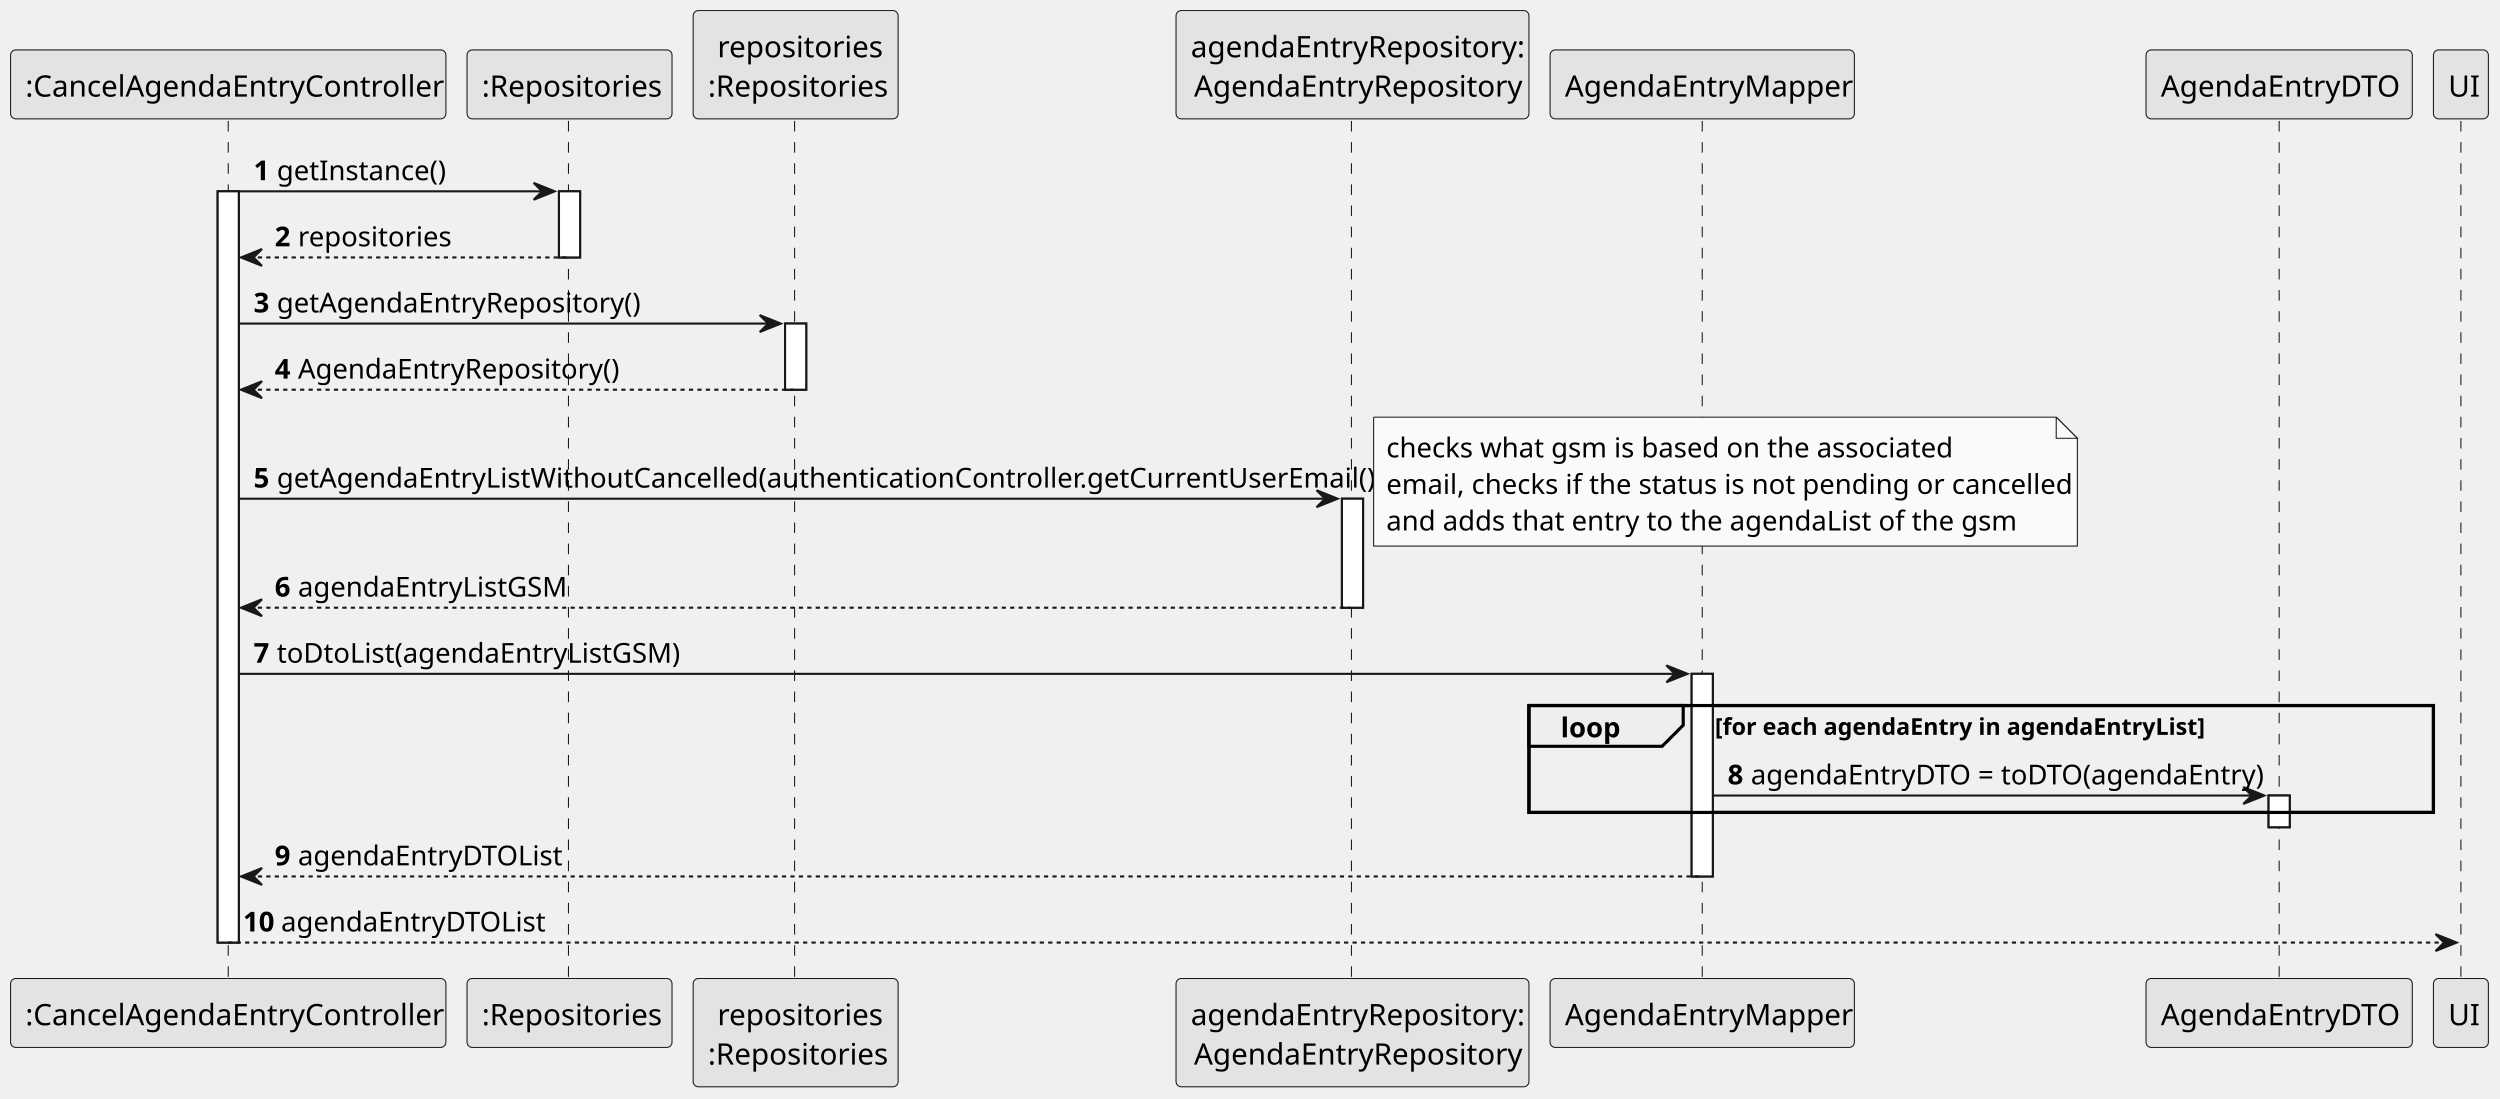
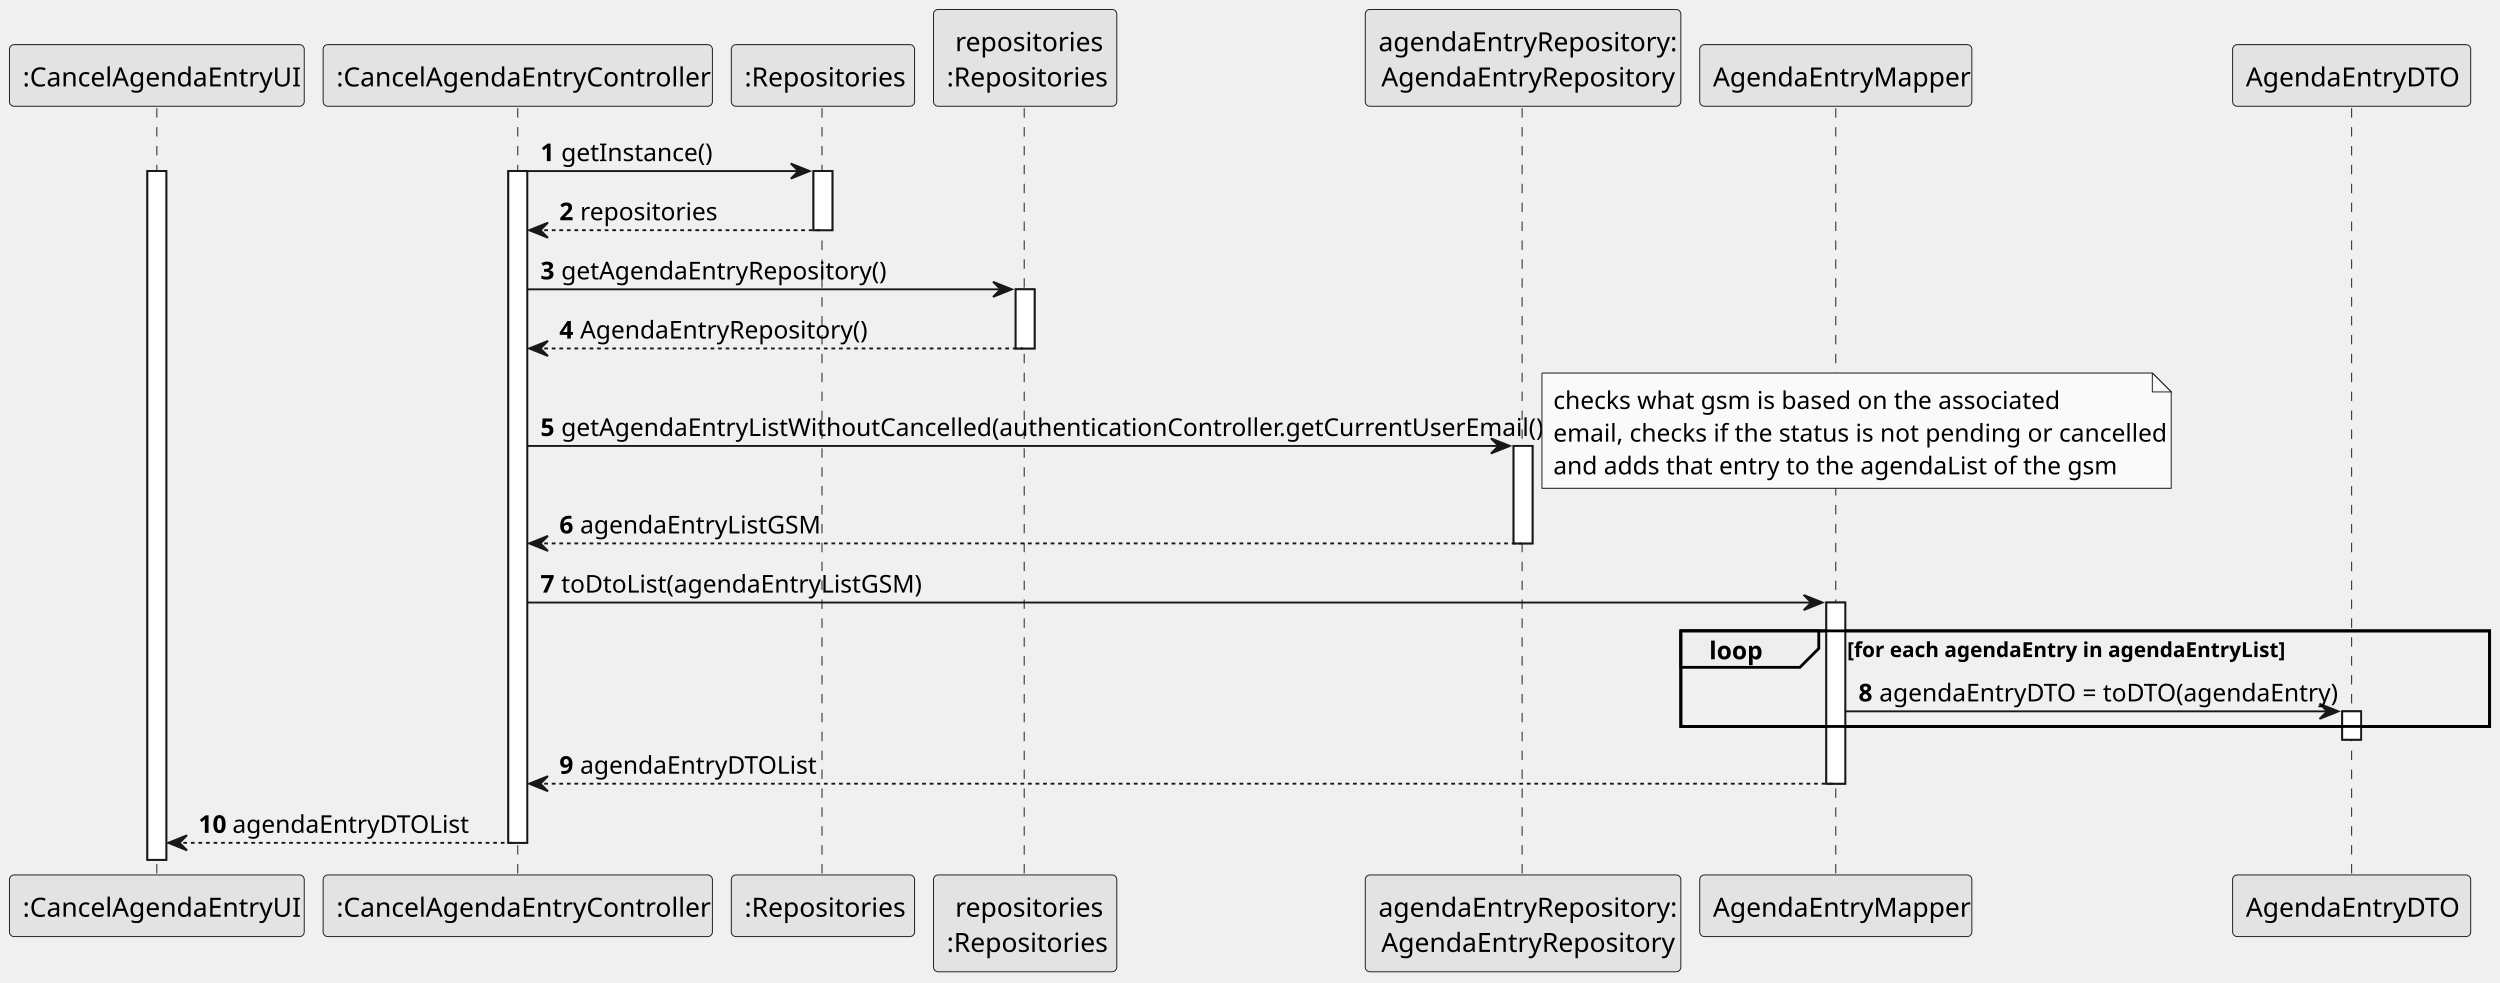
- <svg xmlns="http://www.w3.org/2000/svg" contentStyleType="text/css" height="520px" preserveAspectRatio="none" style="width:1183px;height:520px;background:#FFFFFF;" version="1.1" viewBox="0 0 1183 520" width="1183px" zoomAndPan="magnify">
+ <svg xmlns="http://www.w3.org/2000/svg" contentStyleType="text/css" height="520px" preserveAspectRatio="none" style="width:1323px;height:520px;background:#FFFFFF;" version="1.1" viewBox="0 0 1323 520" width="1323px" zoomAndPan="magnify">
  <defs />
  <g>
-     <rect fill="#FFFFFF" height="355.492" style="stroke:#181818;stroke-width:1.0;" width="10" x="103" y="90.533" />
-     <rect fill="#FFFFFF" height="31.291" style="stroke:#181818;stroke-width:1.0;" width="10" x="264.5" y="90.533" />
-     <rect fill="#FFFFFF" height="31.291" style="stroke:#181818;stroke-width:1.0;" width="10" x="371.5" y="153.115" />
-     <rect fill="#FFFFFF" height="51.582" style="stroke:#181818;stroke-width:1.0;" width="10" x="635" y="235.988" />
-     <rect fill="#FFFFFF" height="95.873" style="stroke:#181818;stroke-width:1.0;" width="10" x="800.5" y="318.861" />
-     <rect fill="#FFFFFF" height="15" style="stroke:#181818;stroke-width:1.0;" width="10" x="1073.5" y="376.443" />
-     <rect fill="none" height="50.582" style="stroke:#000000;stroke-width:1.5;" width="428" x="723.5" y="333.861" />
-     <line style="stroke:#181818;stroke-width:0.5;stroke-dasharray:5.0,5.0;" x1="108" x2="108" y1="57.242" y2="464.025" />
-     <line style="stroke:#181818;stroke-width:0.5;stroke-dasharray:5.0,5.0;" x1="269" x2="269" y1="57.242" y2="464.025" />
-     <line style="stroke:#181818;stroke-width:0.5;stroke-dasharray:5.0,5.0;" x1="376" x2="376" y1="57.242" y2="464.025" />
-     <line style="stroke:#181818;stroke-width:0.5;stroke-dasharray:5.0,5.0;" x1="639.5" x2="639.5" y1="57.242" y2="464.025" />
+     <rect fill="#FFFFFF" height="364.492" style="stroke:#181818;stroke-width:1.0;" width="10" x="78" y="90.533" />
+     <rect fill="#FFFFFF" height="355.492" style="stroke:#181818;stroke-width:1.0;" width="10" x="269" y="90.533" />
+     <rect fill="#FFFFFF" height="31.291" style="stroke:#181818;stroke-width:1.0;" width="10" x="430.5" y="90.533" />
+     <rect fill="#FFFFFF" height="31.291" style="stroke:#181818;stroke-width:1.0;" width="10" x="537.5" y="153.115" />
+     <rect fill="#FFFFFF" height="51.582" style="stroke:#181818;stroke-width:1.0;" width="10" x="801" y="235.988" />
+     <rect fill="#FFFFFF" height="95.873" style="stroke:#181818;stroke-width:1.0;" width="10" x="966.5" y="318.861" />
+     <rect fill="#FFFFFF" height="15" style="stroke:#181818;stroke-width:1.0;" width="10" x="1239.5" y="376.443" />
+     <rect fill="none" height="50.582" style="stroke:#000000;stroke-width:1.5;" width="428" x="889.5" y="333.861" />
+     <line style="stroke:#181818;stroke-width:0.5;stroke-dasharray:5.0,5.0;" x1="83" x2="83" y1="57.242" y2="464.025" />
+     <line style="stroke:#181818;stroke-width:0.5;stroke-dasharray:5.0,5.0;" x1="274" x2="274" y1="57.242" y2="464.025" />
+     <line style="stroke:#181818;stroke-width:0.5;stroke-dasharray:5.0,5.0;" x1="435" x2="435" y1="57.242" y2="464.025" />
+     <line style="stroke:#181818;stroke-width:0.5;stroke-dasharray:5.0,5.0;" x1="542" x2="542" y1="57.242" y2="464.025" />
    <line style="stroke:#181818;stroke-width:0.5;stroke-dasharray:5.0,5.0;" x1="805.5" x2="805.5" y1="57.242" y2="464.025" />
-     <line style="stroke:#181818;stroke-width:0.5;stroke-dasharray:5.0,5.0;" x1="1078.5" x2="1078.5" y1="57.242" y2="464.025" />
-     <line style="stroke:#181818;stroke-width:0.5;stroke-dasharray:5.0,5.0;" x1="1164.5" x2="1164.5" y1="57.242" y2="464.025" />
-     <rect fill="#E3E3E3" height="32.621" rx="2.5" ry="2.5" style="stroke:#181818;stroke-width:0.5;" width="206" x="5" y="23.621" />
-     <text fill="#000000" font-family="sans-serif" font-size="14" lengthAdjust="spacing" textLength="192" x="12" y="45.728">:CancelAgendaEntryController</text>
-     <rect fill="#E3E3E3" height="32.621" rx="2.5" ry="2.5" style="stroke:#181818;stroke-width:0.5;" width="206" x="5" y="463.025" />
-     <text fill="#000000" font-family="sans-serif" font-size="14" lengthAdjust="spacing" textLength="192" x="12" y="485.133">:CancelAgendaEntryController</text>
-     <rect fill="#E3E3E3" height="32.621" rx="2.5" ry="2.5" style="stroke:#181818;stroke-width:0.5;" width="97" x="221" y="23.621" />
-     <text fill="#000000" font-family="sans-serif" font-size="14" lengthAdjust="spacing" textLength="83" x="228" y="45.728">:Repositories</text>
-     <rect fill="#E3E3E3" height="32.621" rx="2.5" ry="2.5" style="stroke:#181818;stroke-width:0.5;" width="97" x="221" y="463.025" />
-     <text fill="#000000" font-family="sans-serif" font-size="14" lengthAdjust="spacing" textLength="83" x="228" y="485.133">:Repositories</text>
-     <rect fill="#E3E3E3" height="51.242" rx="2.5" ry="2.5" style="stroke:#181818;stroke-width:0.5;" width="97" x="328" y="5" />
-     <text fill="#000000" font-family="sans-serif" font-size="14" lengthAdjust="spacing" textLength="74" x="339.5" y="27.107">repositories</text>
-     <text fill="#000000" font-family="sans-serif" font-size="14" lengthAdjust="spacing" textLength="83" x="335" y="45.728">:Repositories</text>
-     <rect fill="#E3E3E3" height="51.242" rx="2.5" ry="2.5" style="stroke:#181818;stroke-width:0.5;" width="97" x="328" y="463.025" />
-     <text fill="#000000" font-family="sans-serif" font-size="14" lengthAdjust="spacing" textLength="74" x="339.5" y="485.133">repositories</text>
-     <text fill="#000000" font-family="sans-serif" font-size="14" lengthAdjust="spacing" textLength="83" x="335" y="503.754">:Repositories</text>
-     <rect fill="#E3E3E3" height="51.242" rx="2.5" ry="2.5" style="stroke:#181818;stroke-width:0.5;" width="167" x="556.5" y="5" />
-     <text fill="#000000" font-family="sans-serif" font-size="14" lengthAdjust="spacing" textLength="153" x="563.5" y="27.107">agendaEntryRepository:</text>
-     <text fill="#000000" font-family="sans-serif" font-size="14" lengthAdjust="spacing" textLength="150" x="565" y="45.728">AgendaEntryRepository</text>
-     <rect fill="#E3E3E3" height="51.242" rx="2.5" ry="2.5" style="stroke:#181818;stroke-width:0.5;" width="167" x="556.5" y="463.025" />
-     <text fill="#000000" font-family="sans-serif" font-size="14" lengthAdjust="spacing" textLength="153" x="563.5" y="485.133">agendaEntryRepository:</text>
-     <text fill="#000000" font-family="sans-serif" font-size="14" lengthAdjust="spacing" textLength="150" x="565" y="503.754">AgendaEntryRepository</text>
-     <rect fill="#E3E3E3" height="32.621" rx="2.5" ry="2.5" style="stroke:#181818;stroke-width:0.5;" width="144" x="733.5" y="23.621" />
-     <text fill="#000000" font-family="sans-serif" font-size="14" lengthAdjust="spacing" textLength="130" x="740.5" y="45.728">AgendaEntryMapper</text>
-     <rect fill="#E3E3E3" height="32.621" rx="2.5" ry="2.5" style="stroke:#181818;stroke-width:0.5;" width="144" x="733.5" y="463.025" />
-     <text fill="#000000" font-family="sans-serif" font-size="14" lengthAdjust="spacing" textLength="130" x="740.5" y="485.133">AgendaEntryMapper</text>
-     <rect fill="#E3E3E3" height="32.621" rx="2.5" ry="2.5" style="stroke:#181818;stroke-width:0.5;" width="126" x="1015.5" y="23.621" />
-     <text fill="#000000" font-family="sans-serif" font-size="14" lengthAdjust="spacing" textLength="112" x="1022.5" y="45.728">AgendaEntryDTO</text>
-     <rect fill="#E3E3E3" height="32.621" rx="2.5" ry="2.5" style="stroke:#181818;stroke-width:0.5;" width="126" x="1015.5" y="463.025" />
-     <text fill="#000000" font-family="sans-serif" font-size="14" lengthAdjust="spacing" textLength="112" x="1022.5" y="485.133">AgendaEntryDTO</text>
-     <rect fill="#E3E3E3" height="32.621" rx="2.5" ry="2.5" style="stroke:#181818;stroke-width:0.5;" width="26" x="1151.5" y="23.621" />
-     <text fill="#000000" font-family="sans-serif" font-size="14" lengthAdjust="spacing" textLength="12" x="1158.5" y="45.728">UI</text>
-     <rect fill="#E3E3E3" height="32.621" rx="2.5" ry="2.5" style="stroke:#181818;stroke-width:0.5;" width="26" x="1151.5" y="463.025" />
-     <text fill="#000000" font-family="sans-serif" font-size="14" lengthAdjust="spacing" textLength="12" x="1158.5" y="485.133">UI</text>
-     <rect fill="#FFFFFF" height="355.492" style="stroke:#181818;stroke-width:1.0;" width="10" x="103" y="90.533" />
-     <rect fill="#FFFFFF" height="31.291" style="stroke:#181818;stroke-width:1.0;" width="10" x="264.5" y="90.533" />
-     <rect fill="#FFFFFF" height="31.291" style="stroke:#181818;stroke-width:1.0;" width="10" x="371.5" y="153.115" />
-     <rect fill="#FFFFFF" height="51.582" style="stroke:#181818;stroke-width:1.0;" width="10" x="635" y="235.988" />
-     <rect fill="#FFFFFF" height="95.873" style="stroke:#181818;stroke-width:1.0;" width="10" x="800.5" y="318.861" />
-     <rect fill="#FFFFFF" height="15" style="stroke:#181818;stroke-width:1.0;" width="10" x="1073.5" y="376.443" />
-     <polygon fill="#181818" points="252.5,86.533,262.5,90.533,252.5,94.533,256.5,90.533" style="stroke:#181818;stroke-width:1.0;" />
-     <line style="stroke:#181818;stroke-width:1.0;" x1="113" x2="258.5" y1="90.533" y2="90.533" />
-     <text fill="#000000" font-family="sans-serif" font-size="13" font-weight="bold" lengthAdjust="spacing" textLength="7" x="120" y="85.27">1</text>
-     <text fill="#000000" font-family="sans-serif" font-size="13" lengthAdjust="spacing" textLength="75" x="131" y="85.27">getInstance()</text>
-     <polygon fill="#181818" points="124,117.824,114,121.824,124,125.824,120,121.824" style="stroke:#181818;stroke-width:1.0;" />
-     <line style="stroke:#181818;stroke-width:1.0;stroke-dasharray:2.0,2.0;" x1="118" x2="268.5" y1="121.824" y2="121.824" />
-     <text fill="#000000" font-family="sans-serif" font-size="13" font-weight="bold" lengthAdjust="spacing" textLength="7" x="130" y="116.561">2</text>
-     <text fill="#000000" font-family="sans-serif" font-size="13" lengthAdjust="spacing" textLength="67" x="141" y="116.561">repositories</text>
-     <polygon fill="#181818" points="359.5,149.115,369.5,153.115,359.5,157.115,363.5,153.115" style="stroke:#181818;stroke-width:1.0;" />
-     <line style="stroke:#181818;stroke-width:1.0;" x1="113" x2="365.5" y1="153.115" y2="153.115" />
-     <text fill="#000000" font-family="sans-serif" font-size="13" font-weight="bold" lengthAdjust="spacing" textLength="7" x="120" y="147.852">3</text>
-     <text fill="#000000" font-family="sans-serif" font-size="13" lengthAdjust="spacing" textLength="163" x="131" y="147.852">getAgendaEntryRepository()</text>
-     <polygon fill="#181818" points="124,180.406,114,184.406,124,188.406,120,184.406" style="stroke:#181818;stroke-width:1.0;" />
-     <line style="stroke:#181818;stroke-width:1.0;stroke-dasharray:2.0,2.0;" x1="118" x2="375.5" y1="184.406" y2="184.406" />
-     <text fill="#000000" font-family="sans-serif" font-size="13" font-weight="bold" lengthAdjust="spacing" textLength="7" x="130" y="179.144">4</text>
-     <text fill="#000000" font-family="sans-serif" font-size="13" lengthAdjust="spacing" textLength="145" x="141" y="179.144">AgendaEntryRepository()</text>
-     <polygon fill="#181818" points="623,231.988,633,235.988,623,239.988,627,235.988" style="stroke:#181818;stroke-width:1.0;" />
-     <line style="stroke:#181818;stroke-width:1.0;" x1="113" x2="629" y1="235.988" y2="235.988" />
-     <text fill="#000000" font-family="sans-serif" font-size="13" font-weight="bold" lengthAdjust="spacing" textLength="7" x="120" y="230.726">5</text>
-     <text fill="#000000" font-family="sans-serif" font-size="13" lengthAdjust="spacing" textLength="492" x="131" y="230.726">getAgendaEntryListWithoutCancelled(authenticationController.getCurrentUserEmail())</text>
-     <path d="M650,197.406 L650,258.406 L983,258.406 L983,207.406 L973,197.406 L650,197.406 " fill="#FAFAFA" style="stroke:#181818;stroke-width:0.5;" />
-     <path d="M973,197.406 L973,207.406 L983,207.406 L973,197.406 " fill="#FAFAFA" style="stroke:#181818;stroke-width:0.5;" />
-     <text fill="#000000" font-family="sans-serif" font-size="13" lengthAdjust="spacing" textLength="262" x="656" y="216.435">checks what gsm is based on the associated</text>
-     <text fill="#000000" font-family="sans-serif" font-size="13" lengthAdjust="spacing" textLength="312" x="656" y="233.726">email, checks if the status is not pending or cancelled</text>
-     <text fill="#000000" font-family="sans-serif" font-size="13" lengthAdjust="spacing" textLength="281" x="656" y="251.017">and adds that entry to the agendaList of the gsm</text>
-     <polygon fill="#181818" points="124,283.57,114,287.57,124,291.57,120,287.57" style="stroke:#181818;stroke-width:1.0;" />
-     <line style="stroke:#181818;stroke-width:1.0;stroke-dasharray:2.0,2.0;" x1="118" x2="639" y1="287.57" y2="287.57" />
-     <text fill="#000000" font-family="sans-serif" font-size="13" font-weight="bold" lengthAdjust="spacing" textLength="7" x="130" y="282.308">6</text>
-     <text fill="#000000" font-family="sans-serif" font-size="13" lengthAdjust="spacing" textLength="124" x="141" y="282.308">agendaEntryListGSM</text>
-     <polygon fill="#181818" points="788.5,314.861,798.5,318.861,788.5,322.861,792.5,318.861" style="stroke:#181818;stroke-width:1.0;" />
-     <line style="stroke:#181818;stroke-width:1.0;" x1="113" x2="794.5" y1="318.861" y2="318.861" />
-     <text fill="#000000" font-family="sans-serif" font-size="13" font-weight="bold" lengthAdjust="spacing" textLength="7" x="120" y="313.599">7</text>
-     <text fill="#000000" font-family="sans-serif" font-size="13" lengthAdjust="spacing" textLength="184" x="131" y="313.599">toDtoList(agendaEntryListGSM)</text>
-     <path d="M723.5,333.861 L796.5,333.861 L796.5,343.152 L786.5,353.152 L723.5,353.152 L723.5,333.861 " fill="#EEEEEE" style="stroke:#000000;stroke-width:1.5;" />
-     <rect fill="none" height="50.582" style="stroke:#000000;stroke-width:1.5;" width="428" x="723.5" y="333.861" />
-     <text fill="#000000" font-family="sans-serif" font-size="13" font-weight="bold" lengthAdjust="spacing" textLength="28" x="738.5" y="348.89">loop</text>
-     <text fill="#000000" font-family="sans-serif" font-size="11" font-weight="bold" lengthAdjust="spacing" textLength="229" x="811.5" y="347.731">[for each agendaEntry in agendaEntryList]</text>
-     <polygon fill="#181818" points="1061.5,372.443,1071.5,376.443,1061.5,380.443,1065.5,376.443" style="stroke:#181818;stroke-width:1.0;" />
-     <line style="stroke:#181818;stroke-width:1.0;" x1="810.5" x2="1067.5" y1="376.443" y2="376.443" />
-     <text fill="#000000" font-family="sans-serif" font-size="13" font-weight="bold" lengthAdjust="spacing" textLength="7" x="817.5" y="371.181">8</text>
-     <text fill="#000000" font-family="sans-serif" font-size="13" lengthAdjust="spacing" textLength="233" x="828.5" y="371.181">agendaEntryDTO = toDTO(agendaEntry)</text>
-     <polygon fill="#181818" points="124,410.734,114,414.734,124,418.734,120,414.734" style="stroke:#181818;stroke-width:1.0;" />
-     <line style="stroke:#181818;stroke-width:1.0;stroke-dasharray:2.0,2.0;" x1="118" x2="804.5" y1="414.734" y2="414.734" />
-     <text fill="#000000" font-family="sans-serif" font-size="13" font-weight="bold" lengthAdjust="spacing" textLength="7" x="130" y="409.472">9</text>
-     <text fill="#000000" font-family="sans-serif" font-size="13" lengthAdjust="spacing" textLength="120" x="141" y="409.472">agendaEntryDTOList</text>
-     <polygon fill="#181818" points="1152.5,442.025,1162.5,446.025,1152.5,450.025,1156.5,446.025" style="stroke:#181818;stroke-width:1.0;" />
-     <line style="stroke:#181818;stroke-width:1.0;stroke-dasharray:2.0,2.0;" x1="108" x2="1158.5" y1="446.025" y2="446.025" />
-     <text fill="#000000" font-family="sans-serif" font-size="13" font-weight="bold" lengthAdjust="spacing" textLength="14" x="115" y="440.763">10</text>
-     <text fill="#000000" font-family="sans-serif" font-size="13" lengthAdjust="spacing" textLength="120" x="133" y="440.763">agendaEntryDTOList</text>
+     <line style="stroke:#181818;stroke-width:0.5;stroke-dasharray:5.0,5.0;" x1="971.5" x2="971.5" y1="57.242" y2="464.025" />
+     <line style="stroke:#181818;stroke-width:0.5;stroke-dasharray:5.0,5.0;" x1="1244.5" x2="1244.5" y1="57.242" y2="464.025" />
+     <rect fill="#E3E3E3" height="32.621" rx="2.5" ry="2.5" style="stroke:#181818;stroke-width:0.5;" width="156" x="5" y="23.621" />
+     <text fill="#000000" font-family="sans-serif" font-size="14" lengthAdjust="spacing" textLength="142" x="12" y="45.728">:CancelAgendaEntryUI</text>
+     <rect fill="#E3E3E3" height="32.621" rx="2.5" ry="2.5" style="stroke:#181818;stroke-width:0.5;" width="156" x="5" y="463.025" />
+     <text fill="#000000" font-family="sans-serif" font-size="14" lengthAdjust="spacing" textLength="142" x="12" y="485.133">:CancelAgendaEntryUI</text>
+     <rect fill="#E3E3E3" height="32.621" rx="2.5" ry="2.5" style="stroke:#181818;stroke-width:0.5;" width="206" x="171" y="23.621" />
+     <text fill="#000000" font-family="sans-serif" font-size="14" lengthAdjust="spacing" textLength="192" x="178" y="45.728">:CancelAgendaEntryController</text>
+     <rect fill="#E3E3E3" height="32.621" rx="2.5" ry="2.5" style="stroke:#181818;stroke-width:0.5;" width="206" x="171" y="463.025" />
+     <text fill="#000000" font-family="sans-serif" font-size="14" lengthAdjust="spacing" textLength="192" x="178" y="485.133">:CancelAgendaEntryController</text>
+     <rect fill="#E3E3E3" height="32.621" rx="2.5" ry="2.5" style="stroke:#181818;stroke-width:0.5;" width="97" x="387" y="23.621" />
+     <text fill="#000000" font-family="sans-serif" font-size="14" lengthAdjust="spacing" textLength="83" x="394" y="45.728">:Repositories</text>
+     <rect fill="#E3E3E3" height="32.621" rx="2.5" ry="2.5" style="stroke:#181818;stroke-width:0.5;" width="97" x="387" y="463.025" />
+     <text fill="#000000" font-family="sans-serif" font-size="14" lengthAdjust="spacing" textLength="83" x="394" y="485.133">:Repositories</text>
+     <rect fill="#E3E3E3" height="51.242" rx="2.5" ry="2.5" style="stroke:#181818;stroke-width:0.5;" width="97" x="494" y="5" />
+     <text fill="#000000" font-family="sans-serif" font-size="14" lengthAdjust="spacing" textLength="74" x="505.5" y="27.107">repositories</text>
+     <text fill="#000000" font-family="sans-serif" font-size="14" lengthAdjust="spacing" textLength="83" x="501" y="45.728">:Repositories</text>
+     <rect fill="#E3E3E3" height="51.242" rx="2.5" ry="2.5" style="stroke:#181818;stroke-width:0.5;" width="97" x="494" y="463.025" />
+     <text fill="#000000" font-family="sans-serif" font-size="14" lengthAdjust="spacing" textLength="74" x="505.5" y="485.133">repositories</text>
+     <text fill="#000000" font-family="sans-serif" font-size="14" lengthAdjust="spacing" textLength="83" x="501" y="503.754">:Repositories</text>
+     <rect fill="#E3E3E3" height="51.242" rx="2.5" ry="2.5" style="stroke:#181818;stroke-width:0.5;" width="167" x="722.5" y="5" />
+     <text fill="#000000" font-family="sans-serif" font-size="14" lengthAdjust="spacing" textLength="153" x="729.5" y="27.107">agendaEntryRepository:</text>
+     <text fill="#000000" font-family="sans-serif" font-size="14" lengthAdjust="spacing" textLength="150" x="731" y="45.728">AgendaEntryRepository</text>
+     <rect fill="#E3E3E3" height="51.242" rx="2.5" ry="2.5" style="stroke:#181818;stroke-width:0.5;" width="167" x="722.5" y="463.025" />
+     <text fill="#000000" font-family="sans-serif" font-size="14" lengthAdjust="spacing" textLength="153" x="729.5" y="485.133">agendaEntryRepository:</text>
+     <text fill="#000000" font-family="sans-serif" font-size="14" lengthAdjust="spacing" textLength="150" x="731" y="503.754">AgendaEntryRepository</text>
+     <rect fill="#E3E3E3" height="32.621" rx="2.5" ry="2.5" style="stroke:#181818;stroke-width:0.5;" width="144" x="899.5" y="23.621" />
+     <text fill="#000000" font-family="sans-serif" font-size="14" lengthAdjust="spacing" textLength="130" x="906.5" y="45.728">AgendaEntryMapper</text>
+     <rect fill="#E3E3E3" height="32.621" rx="2.5" ry="2.5" style="stroke:#181818;stroke-width:0.5;" width="144" x="899.5" y="463.025" />
+     <text fill="#000000" font-family="sans-serif" font-size="14" lengthAdjust="spacing" textLength="130" x="906.5" y="485.133">AgendaEntryMapper</text>
+     <rect fill="#E3E3E3" height="32.621" rx="2.5" ry="2.5" style="stroke:#181818;stroke-width:0.5;" width="126" x="1181.5" y="23.621" />
+     <text fill="#000000" font-family="sans-serif" font-size="14" lengthAdjust="spacing" textLength="112" x="1188.5" y="45.728">AgendaEntryDTO</text>
+     <rect fill="#E3E3E3" height="32.621" rx="2.5" ry="2.5" style="stroke:#181818;stroke-width:0.5;" width="126" x="1181.5" y="463.025" />
+     <text fill="#000000" font-family="sans-serif" font-size="14" lengthAdjust="spacing" textLength="112" x="1188.5" y="485.133">AgendaEntryDTO</text>
+     <rect fill="#FFFFFF" height="364.492" style="stroke:#181818;stroke-width:1.0;" width="10" x="78" y="90.533" />
+     <rect fill="#FFFFFF" height="355.492" style="stroke:#181818;stroke-width:1.0;" width="10" x="269" y="90.533" />
+     <rect fill="#FFFFFF" height="31.291" style="stroke:#181818;stroke-width:1.0;" width="10" x="430.5" y="90.533" />
+     <rect fill="#FFFFFF" height="31.291" style="stroke:#181818;stroke-width:1.0;" width="10" x="537.5" y="153.115" />
+     <rect fill="#FFFFFF" height="51.582" style="stroke:#181818;stroke-width:1.0;" width="10" x="801" y="235.988" />
+     <rect fill="#FFFFFF" height="95.873" style="stroke:#181818;stroke-width:1.0;" width="10" x="966.5" y="318.861" />
+     <rect fill="#FFFFFF" height="15" style="stroke:#181818;stroke-width:1.0;" width="10" x="1239.5" y="376.443" />
+     <polygon fill="#181818" points="418.5,86.533,428.5,90.533,418.5,94.533,422.5,90.533" style="stroke:#181818;stroke-width:1.0;" />
+     <line style="stroke:#181818;stroke-width:1.0;" x1="279" x2="424.5" y1="90.533" y2="90.533" />
+     <text fill="#000000" font-family="sans-serif" font-size="13" font-weight="bold" lengthAdjust="spacing" textLength="7" x="286" y="85.27">1</text>
+     <text fill="#000000" font-family="sans-serif" font-size="13" lengthAdjust="spacing" textLength="75" x="297" y="85.27">getInstance()</text>
+     <polygon fill="#181818" points="290,117.824,280,121.824,290,125.824,286,121.824" style="stroke:#181818;stroke-width:1.0;" />
+     <line style="stroke:#181818;stroke-width:1.0;stroke-dasharray:2.0,2.0;" x1="284" x2="434.5" y1="121.824" y2="121.824" />
+     <text fill="#000000" font-family="sans-serif" font-size="13" font-weight="bold" lengthAdjust="spacing" textLength="7" x="296" y="116.561">2</text>
+     <text fill="#000000" font-family="sans-serif" font-size="13" lengthAdjust="spacing" textLength="67" x="307" y="116.561">repositories</text>
+     <polygon fill="#181818" points="525.5,149.115,535.5,153.115,525.5,157.115,529.5,153.115" style="stroke:#181818;stroke-width:1.0;" />
+     <line style="stroke:#181818;stroke-width:1.0;" x1="279" x2="531.5" y1="153.115" y2="153.115" />
+     <text fill="#000000" font-family="sans-serif" font-size="13" font-weight="bold" lengthAdjust="spacing" textLength="7" x="286" y="147.852">3</text>
+     <text fill="#000000" font-family="sans-serif" font-size="13" lengthAdjust="spacing" textLength="163" x="297" y="147.852">getAgendaEntryRepository()</text>
+     <polygon fill="#181818" points="290,180.406,280,184.406,290,188.406,286,184.406" style="stroke:#181818;stroke-width:1.0;" />
+     <line style="stroke:#181818;stroke-width:1.0;stroke-dasharray:2.0,2.0;" x1="284" x2="541.5" y1="184.406" y2="184.406" />
+     <text fill="#000000" font-family="sans-serif" font-size="13" font-weight="bold" lengthAdjust="spacing" textLength="7" x="296" y="179.144">4</text>
+     <text fill="#000000" font-family="sans-serif" font-size="13" lengthAdjust="spacing" textLength="145" x="307" y="179.144">AgendaEntryRepository()</text>
+     <polygon fill="#181818" points="789,231.988,799,235.988,789,239.988,793,235.988" style="stroke:#181818;stroke-width:1.0;" />
+     <line style="stroke:#181818;stroke-width:1.0;" x1="279" x2="795" y1="235.988" y2="235.988" />
+     <text fill="#000000" font-family="sans-serif" font-size="13" font-weight="bold" lengthAdjust="spacing" textLength="7" x="286" y="230.726">5</text>
+     <text fill="#000000" font-family="sans-serif" font-size="13" lengthAdjust="spacing" textLength="492" x="297" y="230.726">getAgendaEntryListWithoutCancelled(authenticationController.getCurrentUserEmail())</text>
+     <path d="M816,197.406 L816,258.406 L1149,258.406 L1149,207.406 L1139,197.406 L816,197.406 " fill="#FAFAFA" style="stroke:#181818;stroke-width:0.5;" />
+     <path d="M1139,197.406 L1139,207.406 L1149,207.406 L1139,197.406 " fill="#FAFAFA" style="stroke:#181818;stroke-width:0.5;" />
+     <text fill="#000000" font-family="sans-serif" font-size="13" lengthAdjust="spacing" textLength="262" x="822" y="216.435">checks what gsm is based on the associated</text>
+     <text fill="#000000" font-family="sans-serif" font-size="13" lengthAdjust="spacing" textLength="312" x="822" y="233.726">email, checks if the status is not pending or cancelled</text>
+     <text fill="#000000" font-family="sans-serif" font-size="13" lengthAdjust="spacing" textLength="281" x="822" y="251.017">and adds that entry to the agendaList of the gsm</text>
+     <polygon fill="#181818" points="290,283.57,280,287.57,290,291.57,286,287.57" style="stroke:#181818;stroke-width:1.0;" />
+     <line style="stroke:#181818;stroke-width:1.0;stroke-dasharray:2.0,2.0;" x1="284" x2="805" y1="287.57" y2="287.57" />
+     <text fill="#000000" font-family="sans-serif" font-size="13" font-weight="bold" lengthAdjust="spacing" textLength="7" x="296" y="282.308">6</text>
+     <text fill="#000000" font-family="sans-serif" font-size="13" lengthAdjust="spacing" textLength="124" x="307" y="282.308">agendaEntryListGSM</text>
+     <polygon fill="#181818" points="954.5,314.861,964.5,318.861,954.5,322.861,958.5,318.861" style="stroke:#181818;stroke-width:1.0;" />
+     <line style="stroke:#181818;stroke-width:1.0;" x1="279" x2="960.5" y1="318.861" y2="318.861" />
+     <text fill="#000000" font-family="sans-serif" font-size="13" font-weight="bold" lengthAdjust="spacing" textLength="7" x="286" y="313.599">7</text>
+     <text fill="#000000" font-family="sans-serif" font-size="13" lengthAdjust="spacing" textLength="184" x="297" y="313.599">toDtoList(agendaEntryListGSM)</text>
+     <path d="M889.5,333.861 L962.5,333.861 L962.5,343.152 L952.5,353.152 L889.5,353.152 L889.5,333.861 " fill="#EEEEEE" style="stroke:#000000;stroke-width:1.5;" />
+     <rect fill="none" height="50.582" style="stroke:#000000;stroke-width:1.5;" width="428" x="889.5" y="333.861" />
+     <text fill="#000000" font-family="sans-serif" font-size="13" font-weight="bold" lengthAdjust="spacing" textLength="28" x="904.5" y="348.89">loop</text>
+     <text fill="#000000" font-family="sans-serif" font-size="11" font-weight="bold" lengthAdjust="spacing" textLength="229" x="977.5" y="347.731">[for each agendaEntry in agendaEntryList]</text>
+     <polygon fill="#181818" points="1227.5,372.443,1237.5,376.443,1227.5,380.443,1231.5,376.443" style="stroke:#181818;stroke-width:1.0;" />
+     <line style="stroke:#181818;stroke-width:1.0;" x1="976.5" x2="1233.5" y1="376.443" y2="376.443" />
+     <text fill="#000000" font-family="sans-serif" font-size="13" font-weight="bold" lengthAdjust="spacing" textLength="7" x="983.5" y="371.181">8</text>
+     <text fill="#000000" font-family="sans-serif" font-size="13" lengthAdjust="spacing" textLength="233" x="994.5" y="371.181">agendaEntryDTO = toDTO(agendaEntry)</text>
+     <polygon fill="#181818" points="290,410.734,280,414.734,290,418.734,286,414.734" style="stroke:#181818;stroke-width:1.0;" />
+     <line style="stroke:#181818;stroke-width:1.0;stroke-dasharray:2.0,2.0;" x1="284" x2="970.5" y1="414.734" y2="414.734" />
+     <text fill="#000000" font-family="sans-serif" font-size="13" font-weight="bold" lengthAdjust="spacing" textLength="7" x="296" y="409.472">9</text>
+     <text fill="#000000" font-family="sans-serif" font-size="13" lengthAdjust="spacing" textLength="120" x="307" y="409.472">agendaEntryDTOList</text>
+     <polygon fill="#181818" points="99,442.025,89,446.025,99,450.025,95,446.025" style="stroke:#181818;stroke-width:1.0;" />
+     <line style="stroke:#181818;stroke-width:1.0;stroke-dasharray:2.0,2.0;" x1="93" x2="273" y1="446.025" y2="446.025" />
+     <text fill="#000000" font-family="sans-serif" font-size="13" font-weight="bold" lengthAdjust="spacing" textLength="14" x="105" y="440.763">10</text>
+     <text fill="#000000" font-family="sans-serif" font-size="13" lengthAdjust="spacing" textLength="120" x="123" y="440.763">agendaEntryDTOList</text>
  </g>
</svg>
